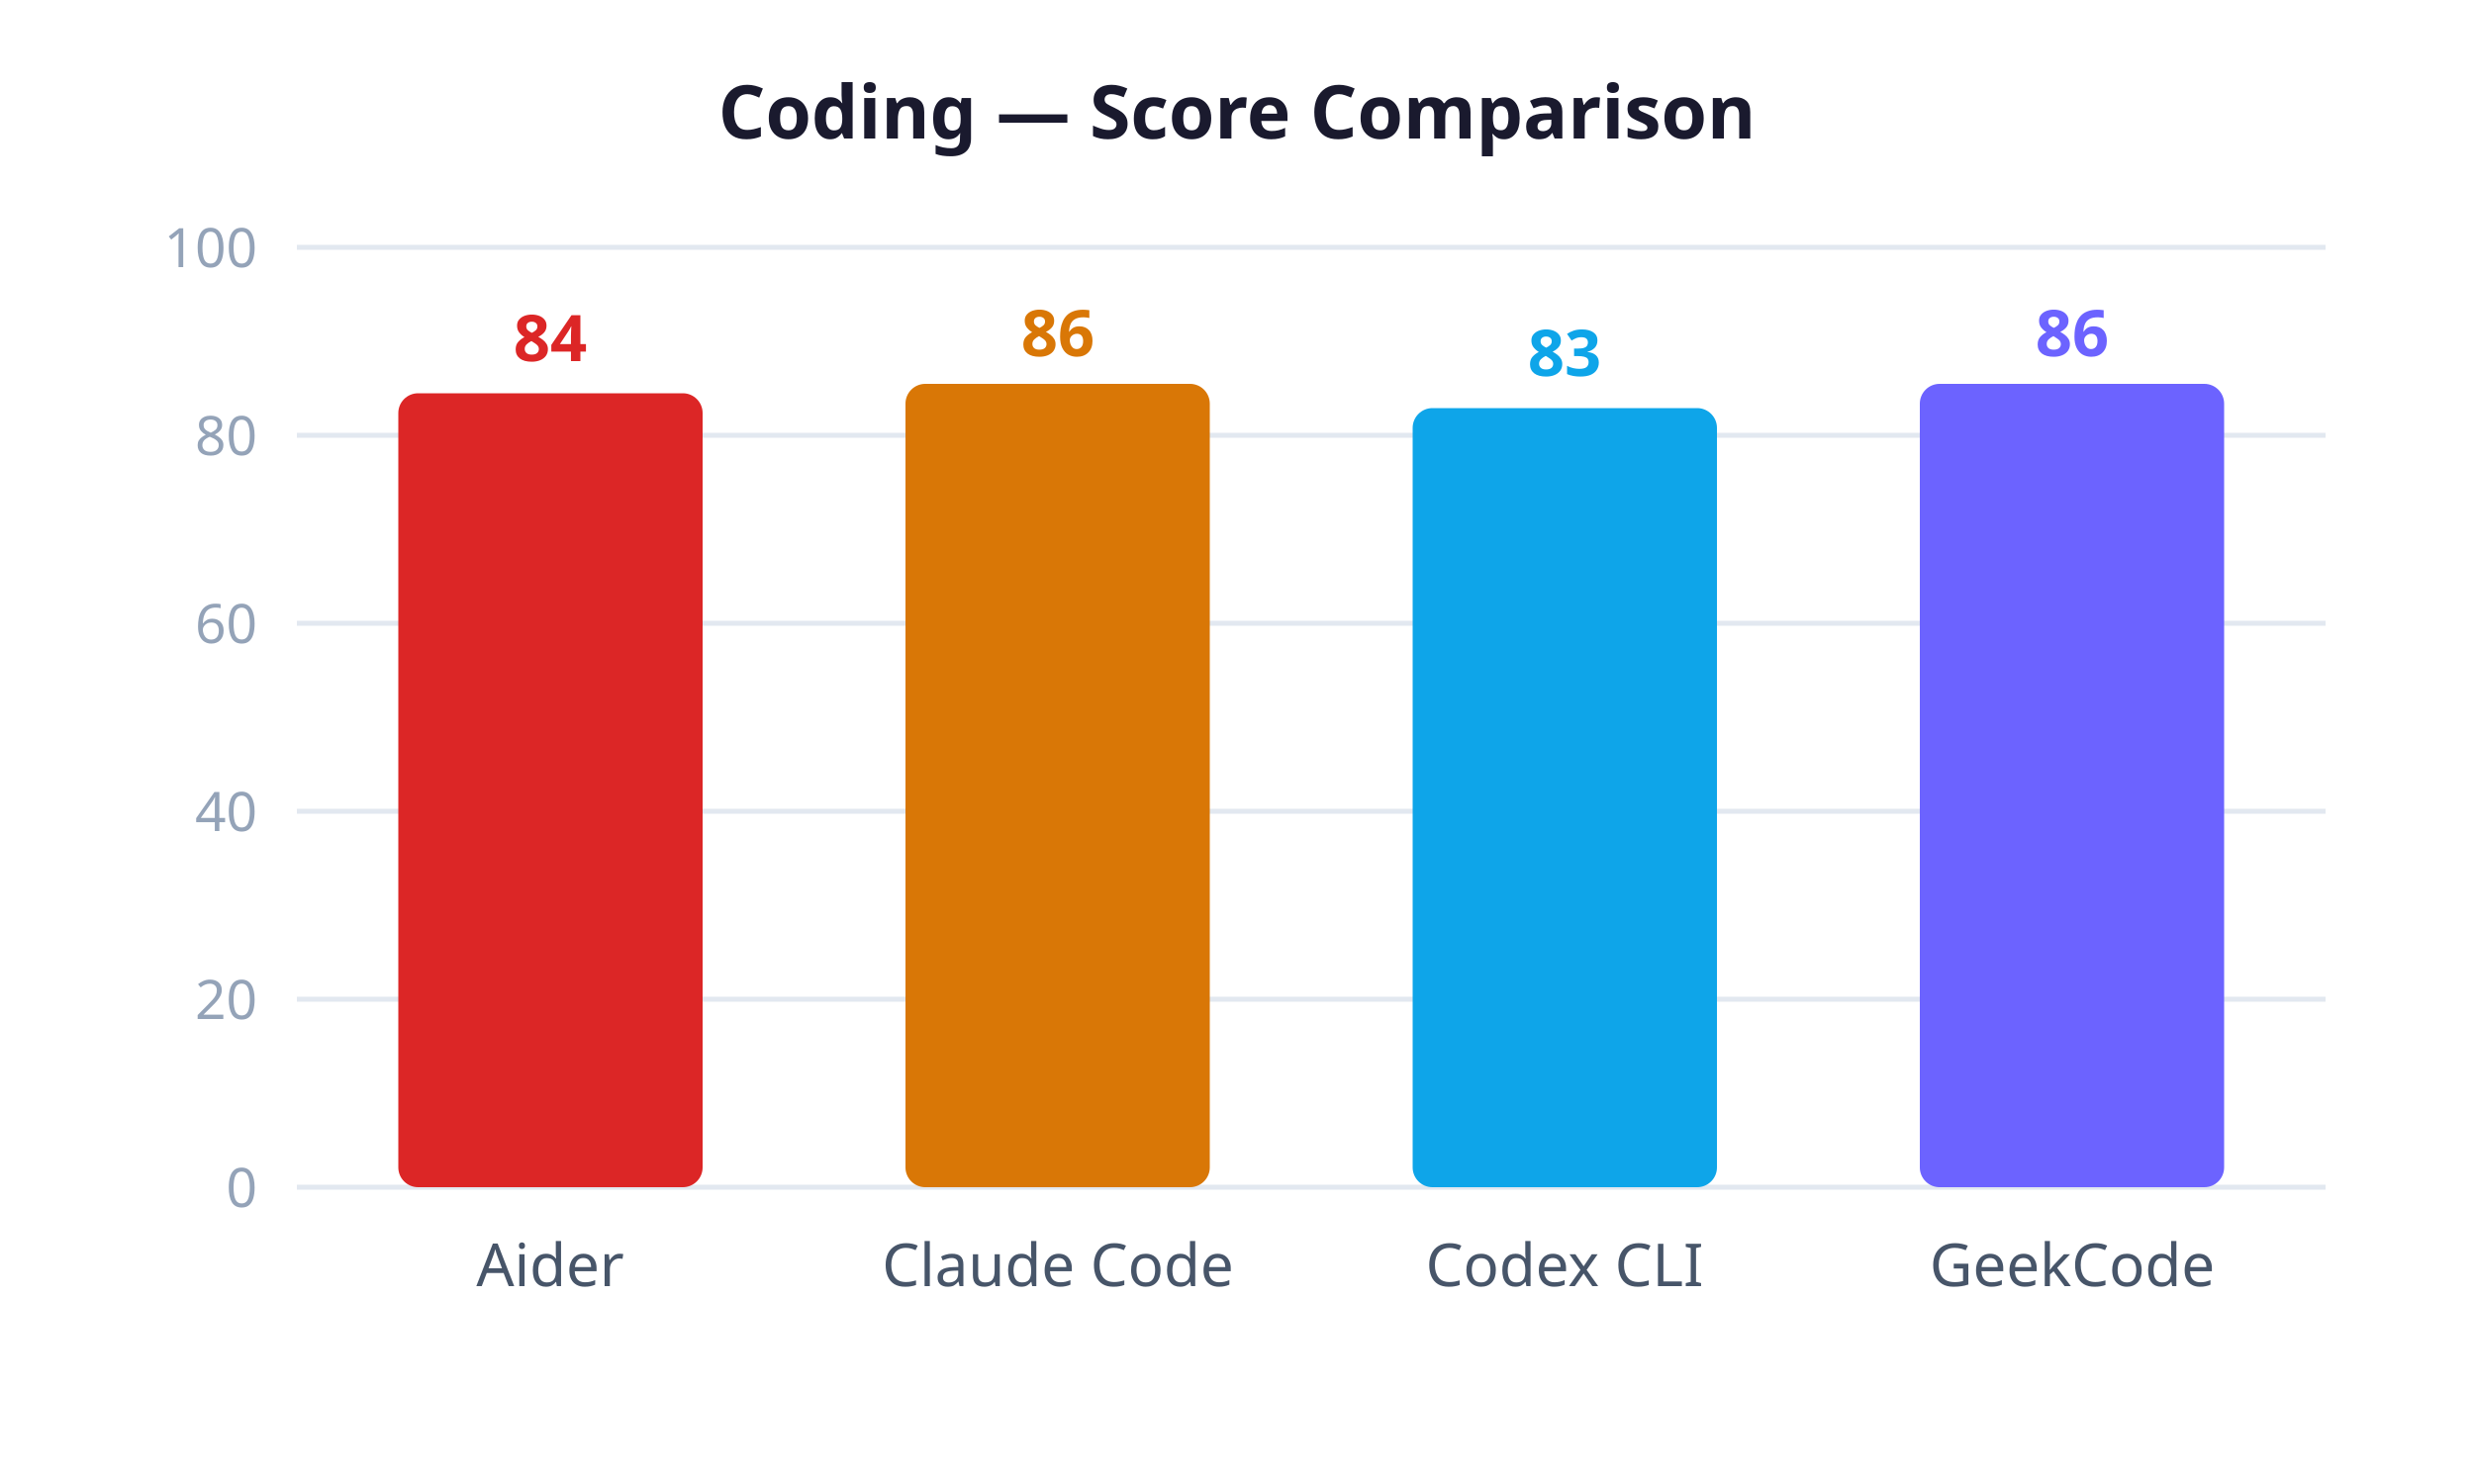
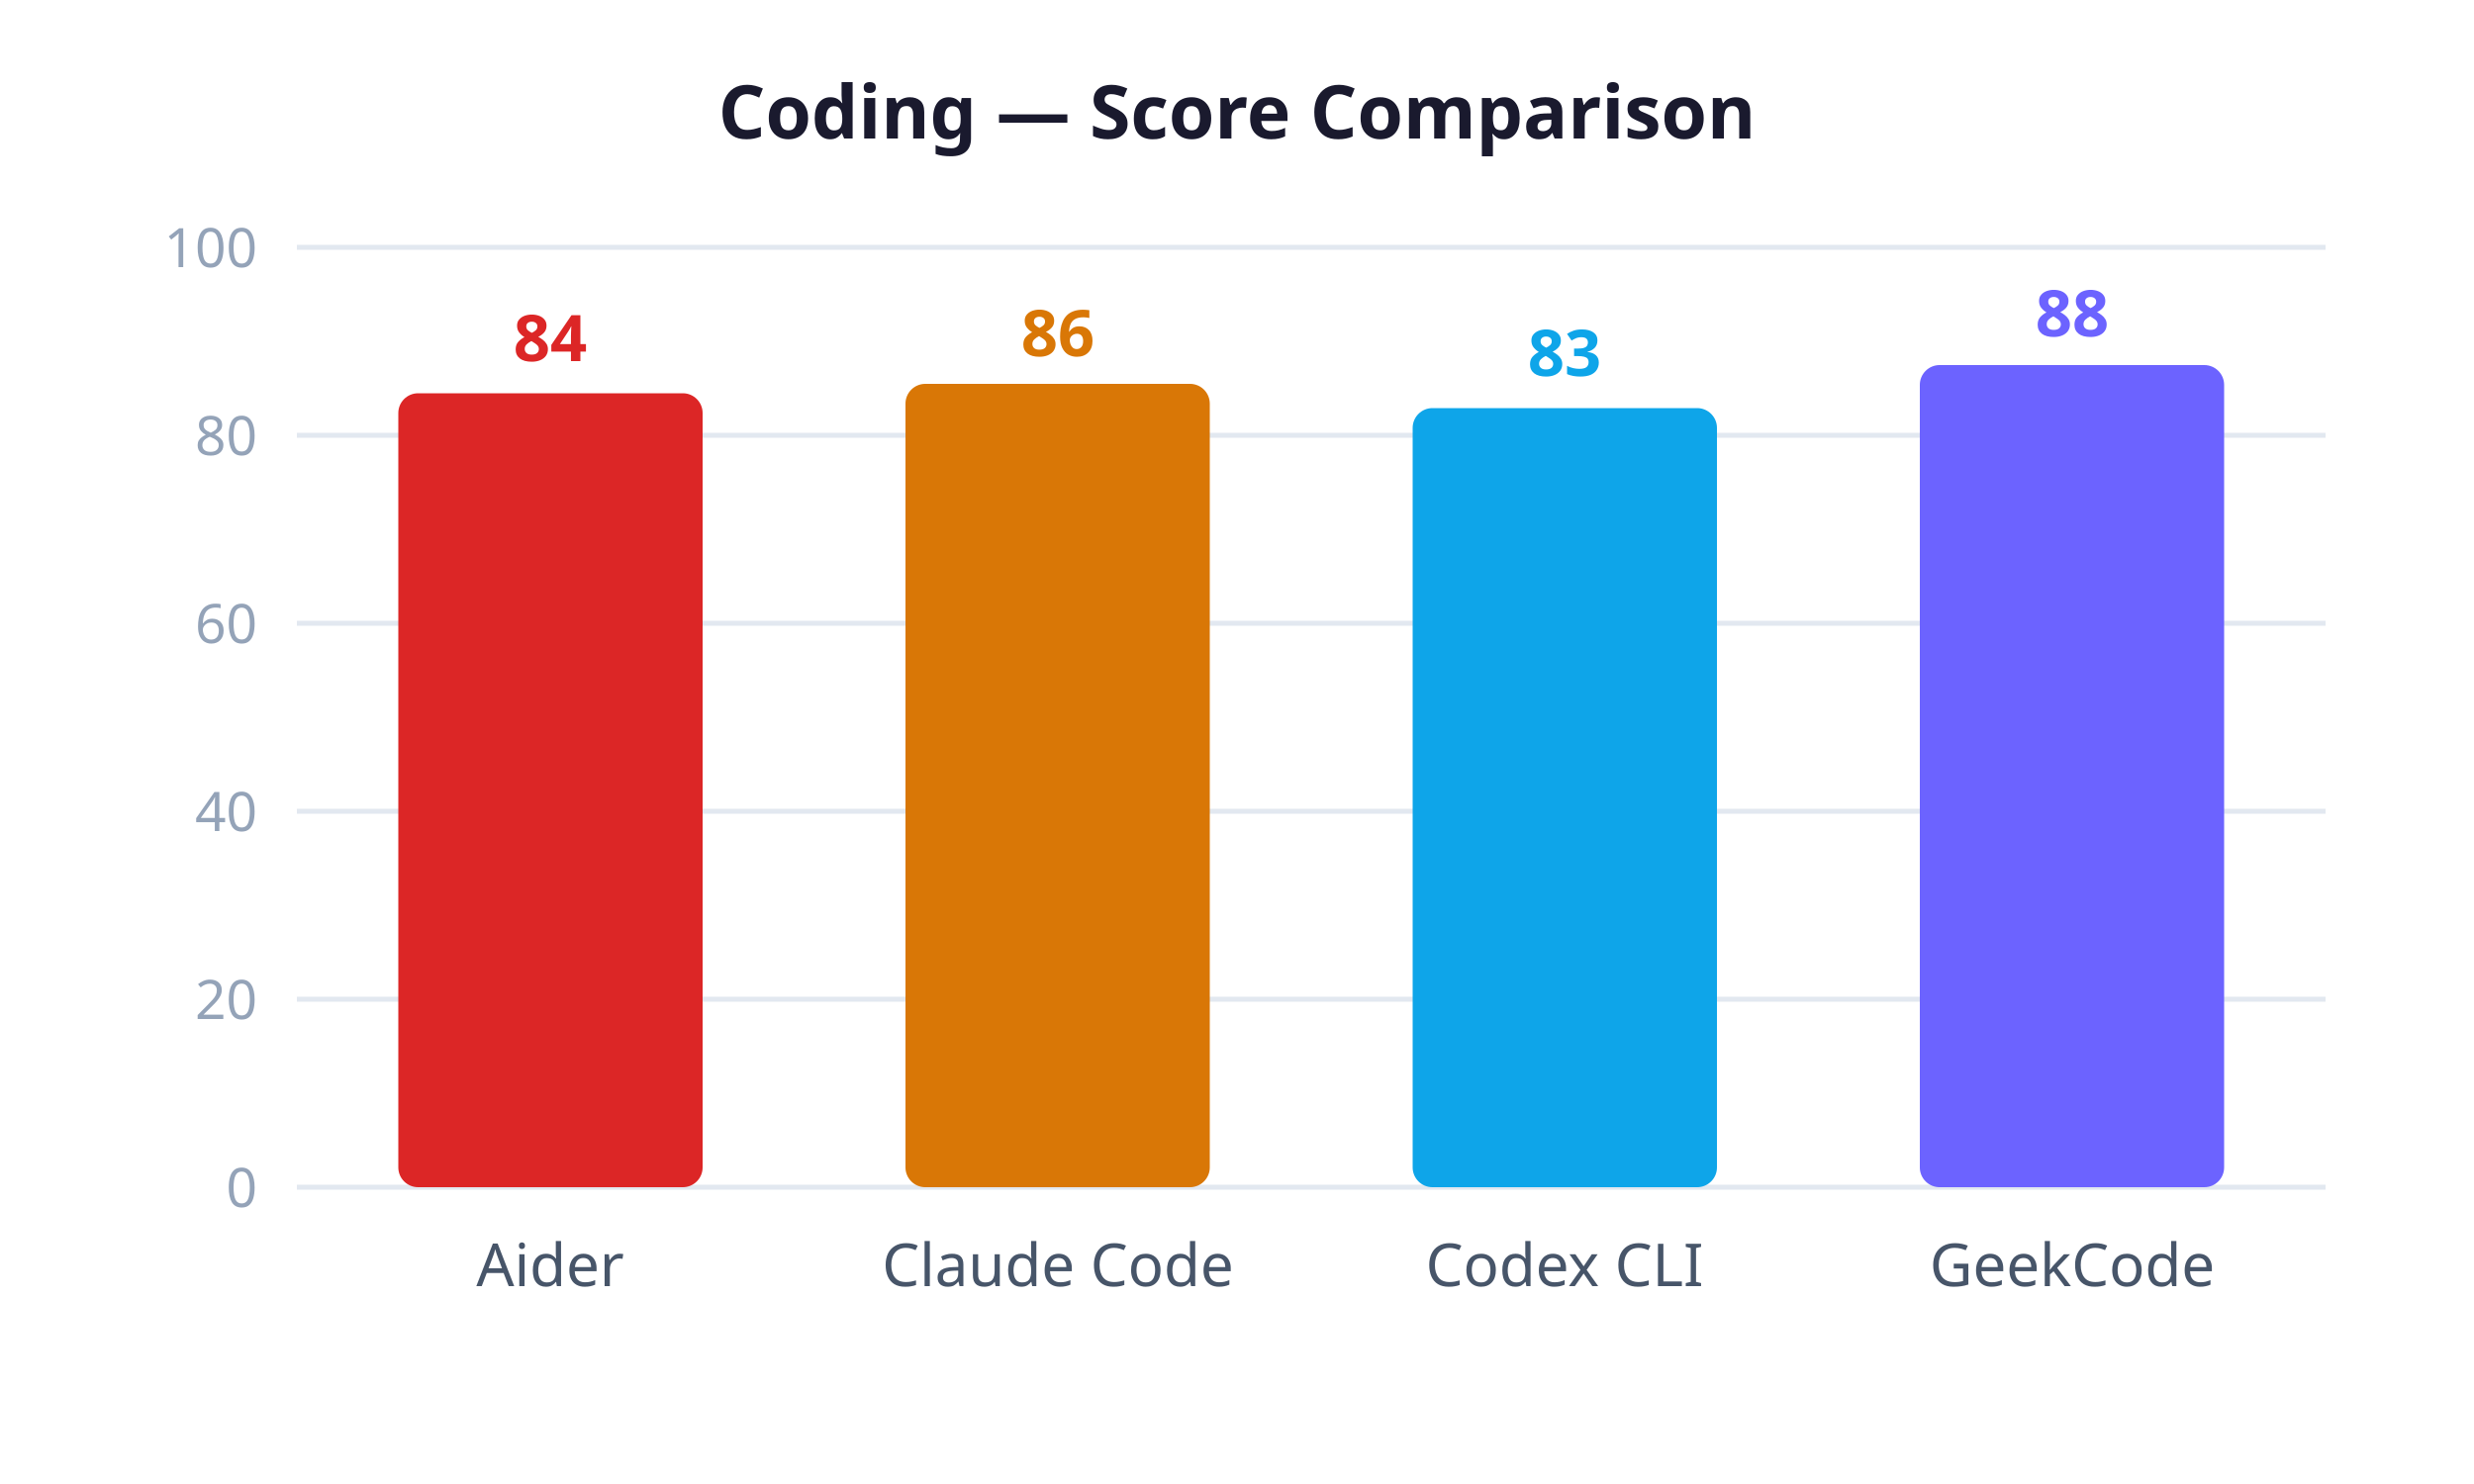
<svg xmlns="http://www.w3.org/2000/svg" viewBox="0 0 500 300" width="500" height="300" style="font-family:system-ui,sans-serif;background:#fff">
  <text x="250.0" y="28" text-anchor="middle" font-size="15" font-weight="bold" fill="#1a1a2e">Coding — Score Comparison</text>
  <line x1="60" y1="240" x2="470" y2="240" stroke="#e2e8f0" stroke-width="1" />
  <text x="52" y="244" text-anchor="end" font-size="11" fill="#94a3b8">0</text>
  <line x1="60" y1="202" x2="470" y2="202" stroke="#e2e8f0" stroke-width="1" />
  <text x="52" y="206" text-anchor="end" font-size="11" fill="#94a3b8">20</text>
  <line x1="60" y1="164" x2="470" y2="164" stroke="#e2e8f0" stroke-width="1" />
  <text x="52" y="168" text-anchor="end" font-size="11" fill="#94a3b8">40</text>
  <line x1="60" y1="126" x2="470" y2="126" stroke="#e2e8f0" stroke-width="1" />
  <text x="52" y="130" text-anchor="end" font-size="11" fill="#94a3b8">60</text>
  <line x1="60" y1="88" x2="470" y2="88" stroke="#e2e8f0" stroke-width="1" />
  <text x="52" y="92" text-anchor="end" font-size="11" fill="#94a3b8">80</text>
  <line x1="60" y1="50" x2="470" y2="50" stroke="#e2e8f0" stroke-width="1" />
  <text x="52" y="54" text-anchor="end" font-size="11" fill="#94a3b8">100</text>
  <rect x="80.5" y="79.5" width="61.5" height="160.5" rx="4" fill="#DC2626" />
  <text x="111.2" y="73" text-anchor="middle" font-size="13" font-weight="bold" fill="#DC2626">84</text>
  <text x="111.2" y="260" text-anchor="middle" font-size="12" fill="#475569">Aider</text>
  <rect x="183.0" y="77.6" width="61.5" height="162.4" rx="4" fill="#D97706" />
  <text x="213.8" y="72" text-anchor="middle" font-size="13" font-weight="bold" fill="#D97706">86</text>
  <text x="213.8" y="260" text-anchor="middle" font-size="12" fill="#475569">Claude Code</text>
  <rect x="285.5" y="82.5" width="61.5" height="157.5" rx="4" fill="#0EA5E9" />
  <text x="316.2" y="76" text-anchor="middle" font-size="13" font-weight="bold" fill="#0EA5E9">83</text>
  <text x="316.2" y="260" text-anchor="middle" font-size="12" fill="#475569">Codex CLI</text>
-   <rect x="388.0" y="77.6" width="61.5" height="162.4" rx="4" fill="#6C63FF" />
-   <text x="418.8" y="72" text-anchor="middle" font-size="13" font-weight="bold" fill="#6C63FF">86</text>
+   <rect x="388.0" y="73.8" width="61.5" height="166.2" rx="4" fill="#6C63FF" />
+   <text x="418.8" y="68" text-anchor="middle" font-size="13" font-weight="bold" fill="#6C63FF">88</text>
  <text x="418.8" y="260" text-anchor="middle" font-size="12" fill="#475569">GeekCode</text>
</svg>
